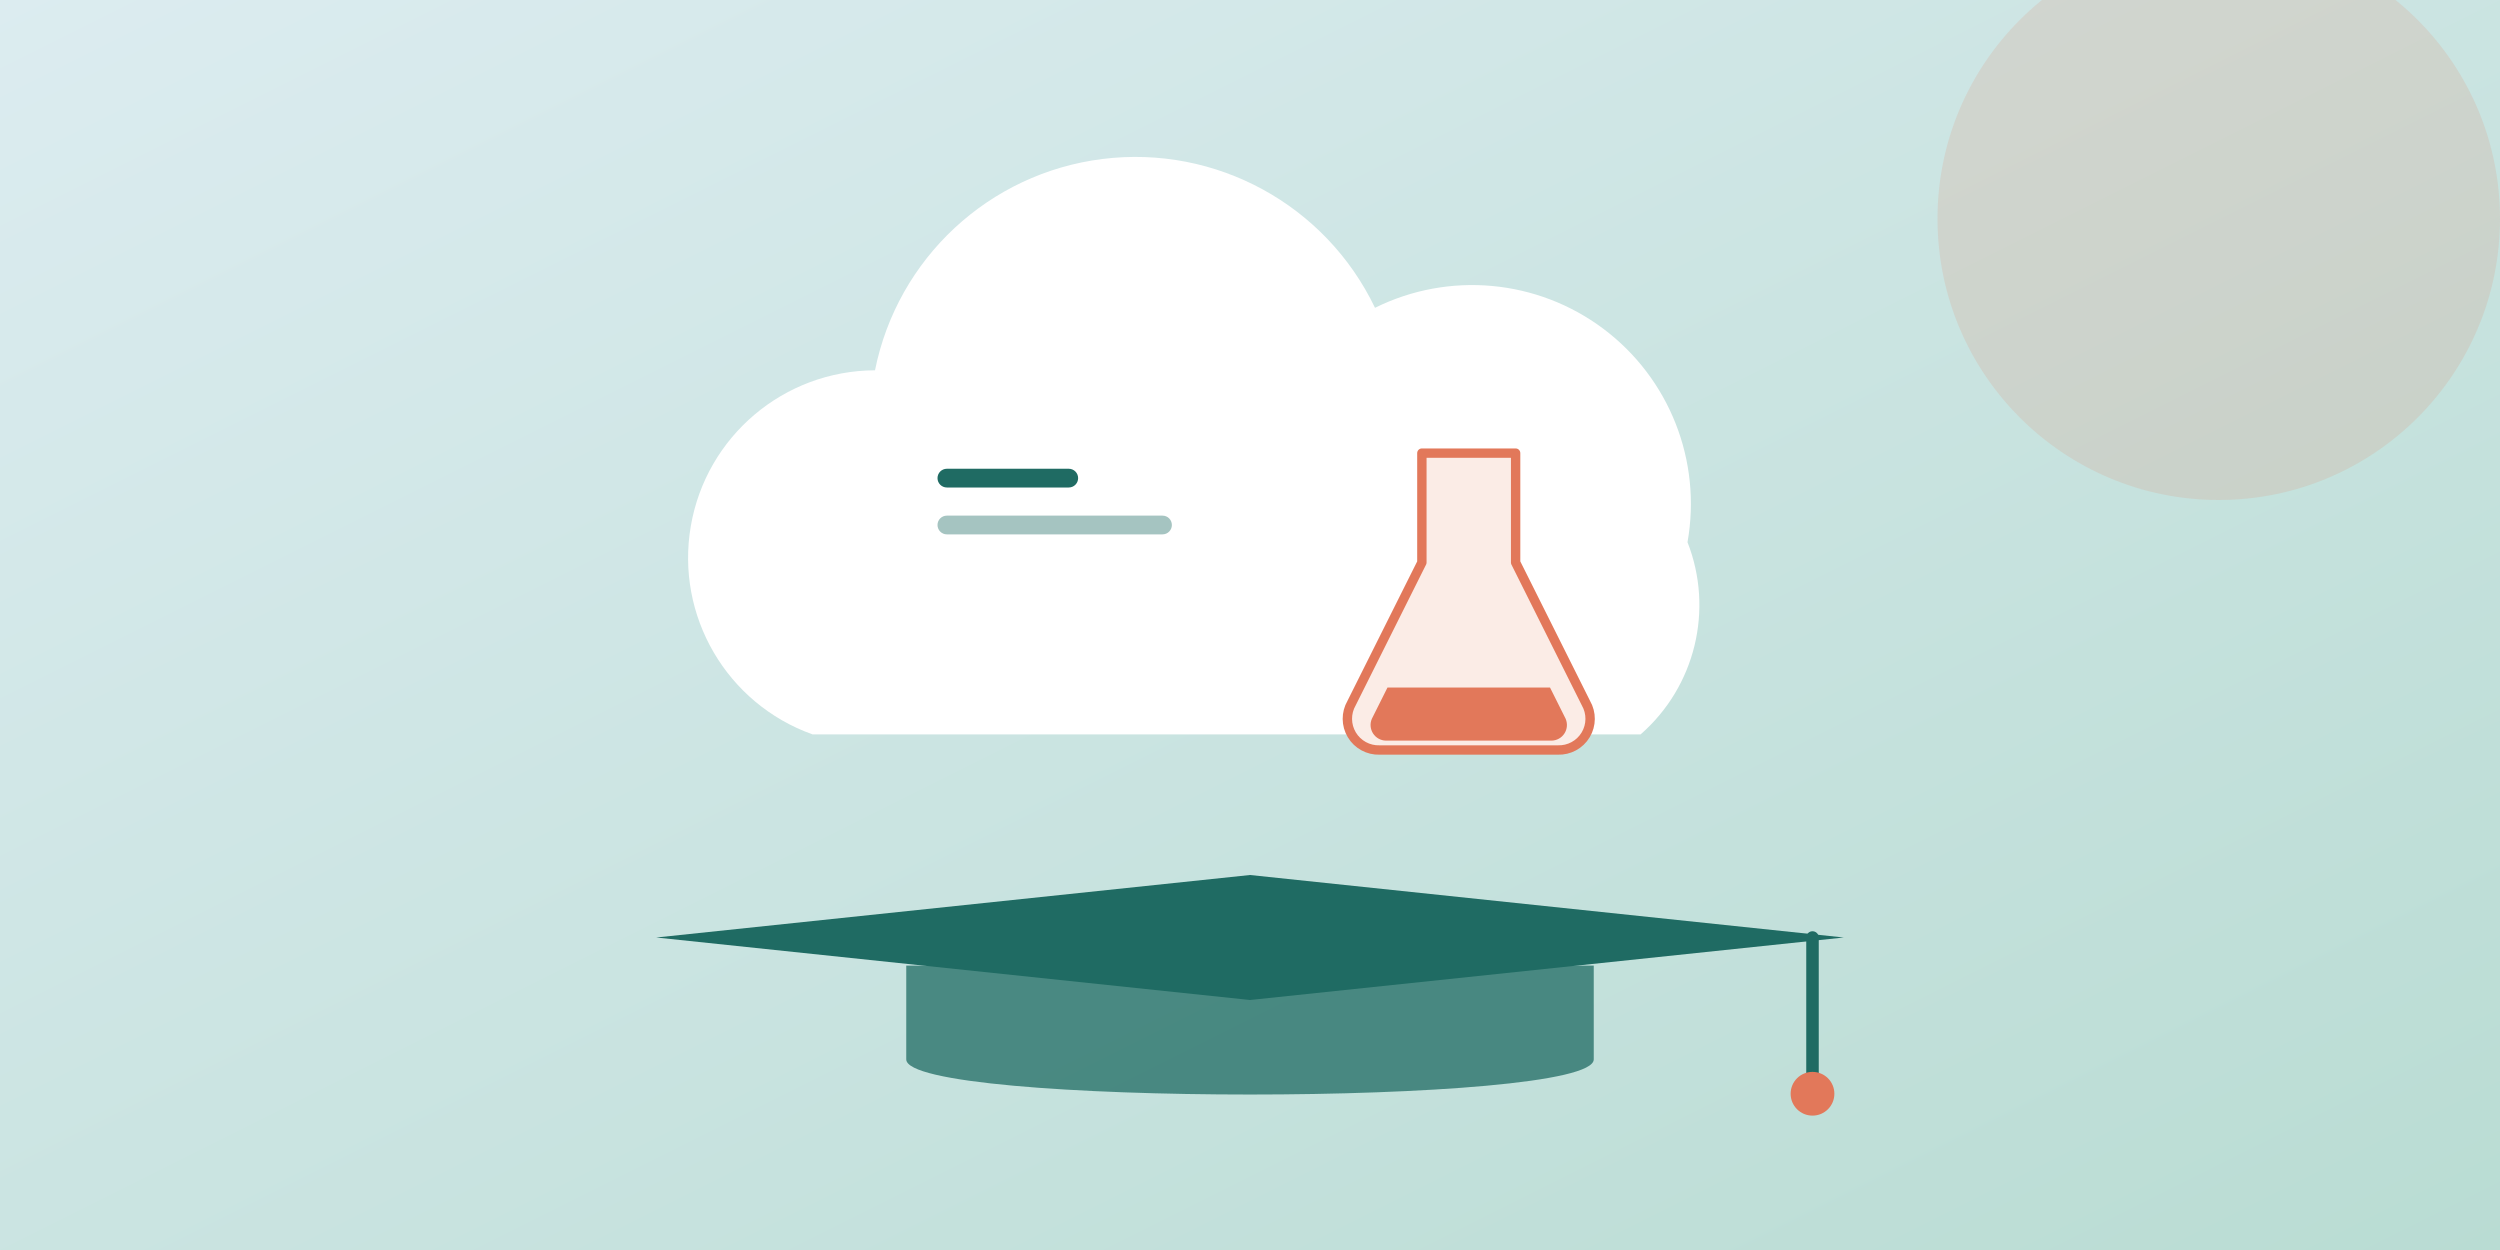
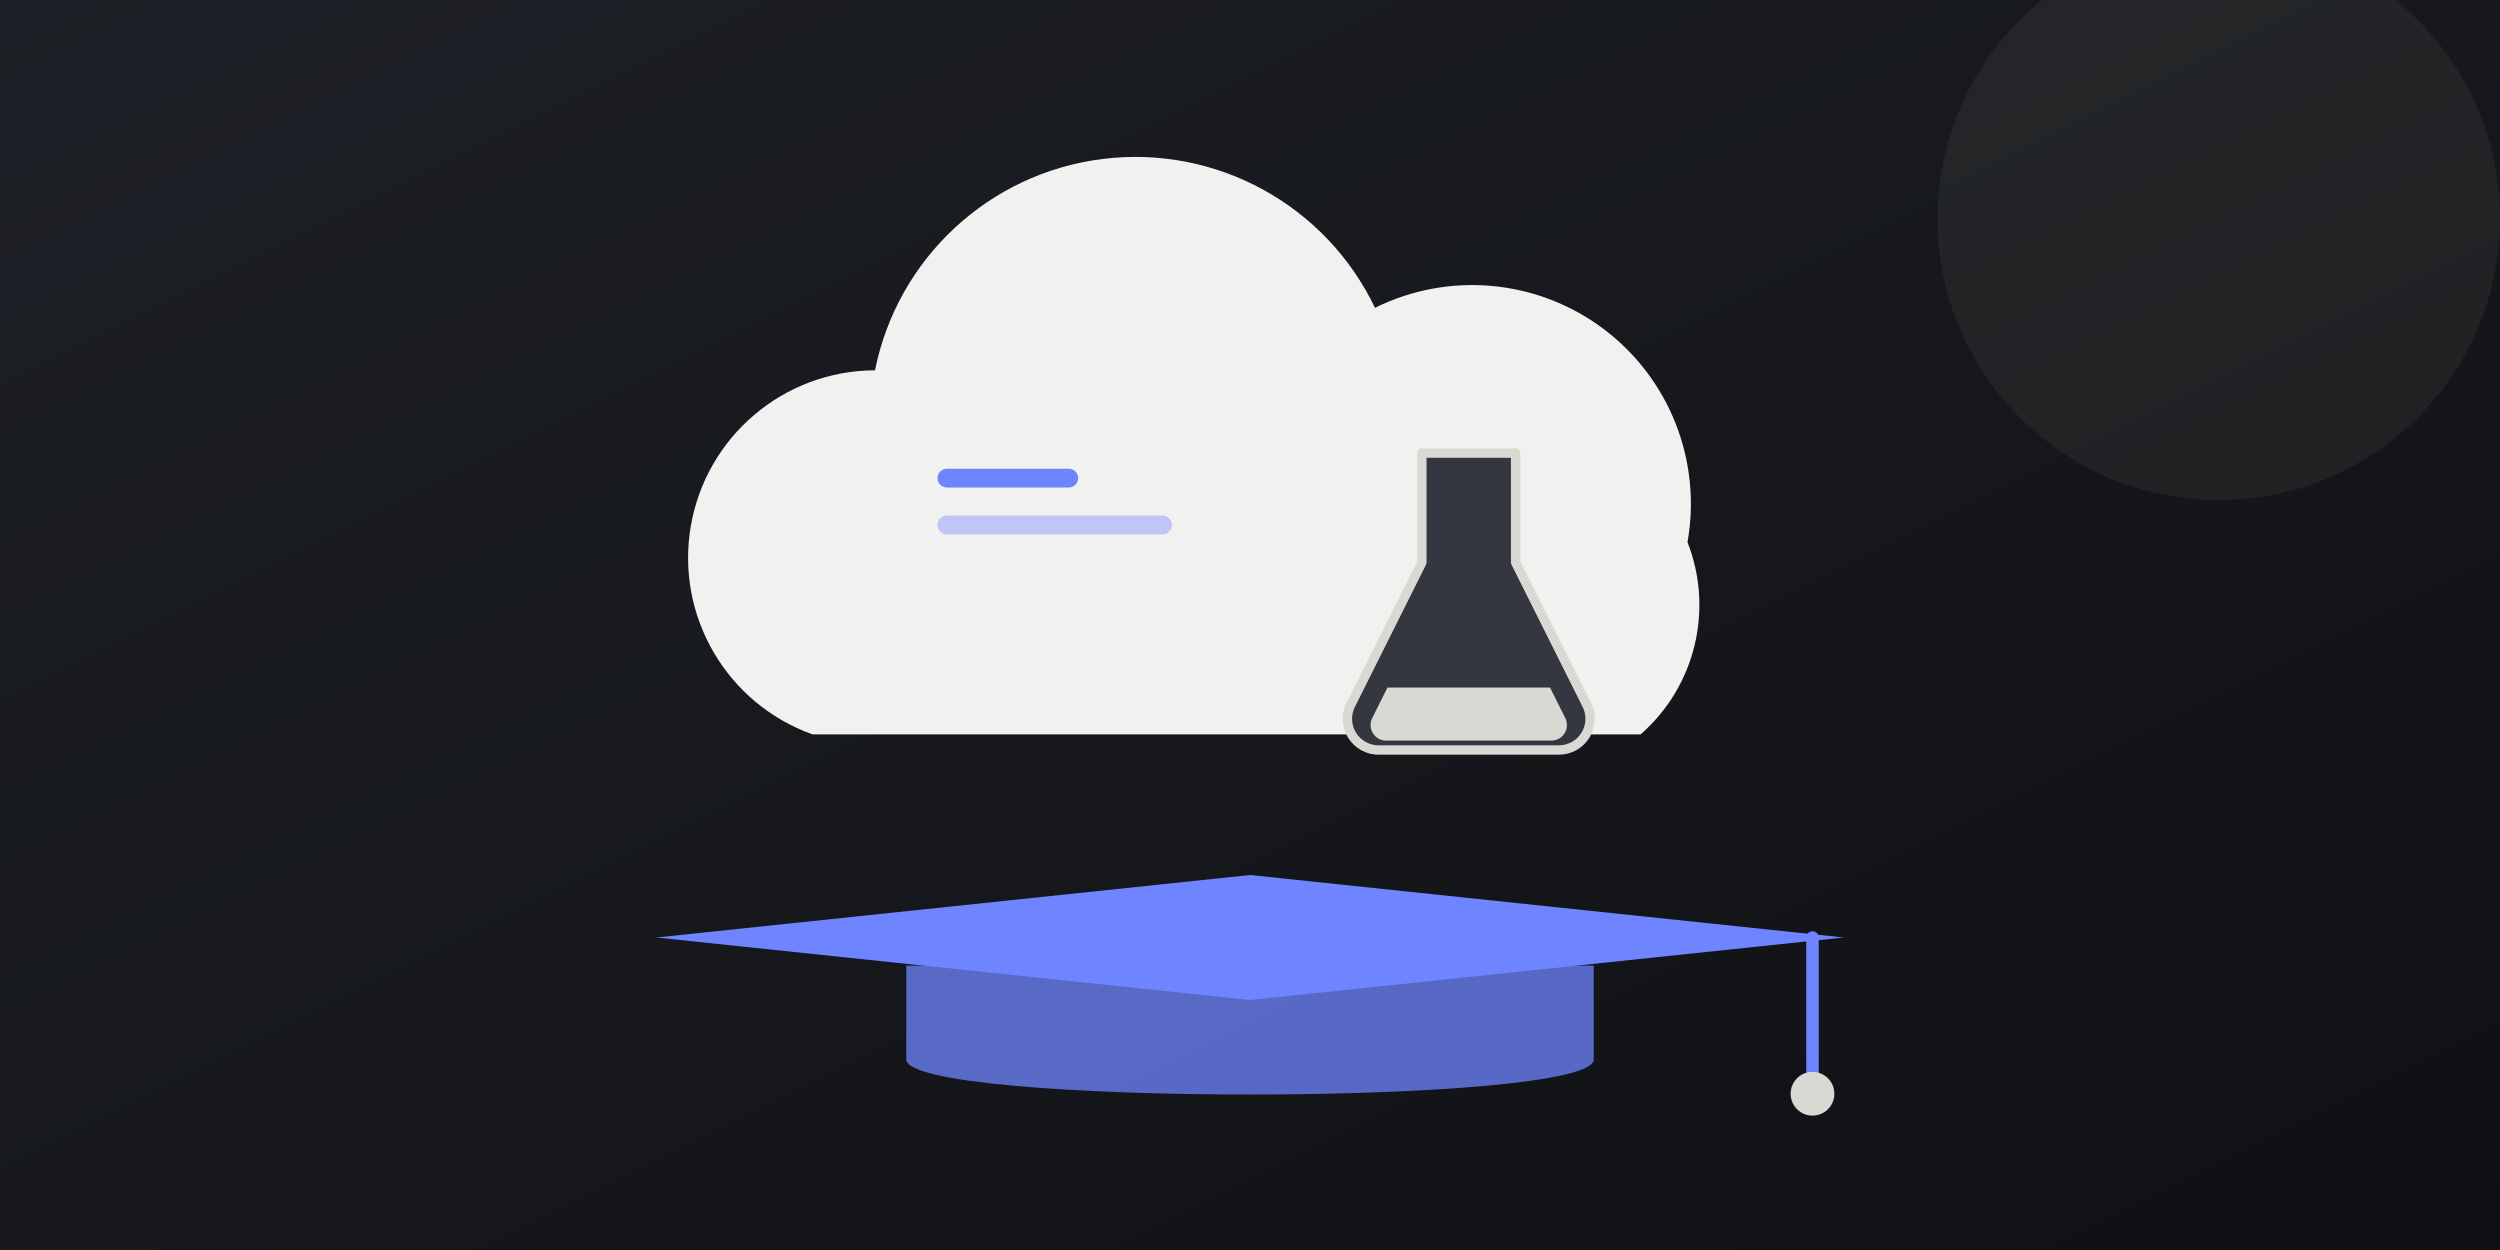
<svg xmlns="http://www.w3.org/2000/svg" viewBox="0 0 1600 800">
  <defs>
    <linearGradient id="bg" x1="0" y1="0" x2="1" y2="1">
-       <stop offset="0" stop-color="#dcecf0" />
-       <stop offset="1" stop-color="#b9dcd3" />
+       <stop offset="0" stop-color="#1d2026" />
+       <stop offset="1" stop-color="#0f1013" />
    </linearGradient>
  </defs>
  <rect width="1600" height="800" fill="url(#bg)" />
-   <circle cx="1420" cy="140" r="180" fill="#e2785a" opacity=".15" />
-   <path d="M520 470 a120 120 0 0 1 40 -233 a170 170 0 0 1 320 -40 a140 140 0 0 1 200 150 a110 110 0 0 1 -30 123z" fill="#ffffff" />
-   <g transform="translate(600 300)" fill="#1f6b63">
+   <circle cx="1420" cy="140" r="180" fill="#d9d9d4" opacity=".06" />
+   <path d="M520 470 a120 120 0 0 1 40 -233 a170 170 0 0 1 320 -40 a140 140 0 0 1 200 150 a110 110 0 0 1 -30 123z" fill="#f1f1ef" />
+   <g transform="translate(600 300)" fill="#6f84ff">
    <rect width="90" height="12" rx="6" />
    <rect y="30" width="150" height="12" rx="6" opacity=".4" />
  </g>
  <g transform="translate(880 290)">
-     <path d="M30 0 h60 v70 l45 90 a20 20 0 0 1 -18 30 h-114 a20 20 0 0 1 -18 -30 l45 -90z" fill="#fbece6" stroke="#e2785a" stroke-width="6" stroke-linejoin="round" />
-     <path d="M8 150 h104 l10 20 a10 10 0 0 1 -9 14 h-106 a10 10 0 0 1 -9 -14z" fill="#e2785a" />
+     <path d="M30 0 h60 v70 l45 90 a20 20 0 0 1 -18 30 h-114 a20 20 0 0 1 -18 -30 l45 -90z" fill="#34373f" stroke="#d9d9d4" stroke-width="6" stroke-linejoin="round" />
+     <path d="M8 150 h104 l10 20 a10 10 0 0 1 -9 14 h-106 a10 10 0 0 1 -9 -14z" fill="#d9d9d4" />
  </g>
  <g transform="translate(420 560)">
-     <path d="M0 40 L380 0 L760 40 L380 80z" fill="#1f6b63" />
-     <path d="M160 58 v60 c0 30 440 30 440 0 v-60" fill="#1f6b63" opacity=".75" />
-     <line x1="740" y1="40" x2="740" y2="130" stroke="#1f6b63" stroke-width="8" stroke-linecap="round" />
-     <circle cx="740" cy="140" r="14" fill="#e2785a" />
+     <path d="M0 40 L380 0 L760 40 L380 80z" fill="#6f84ff" />
+     <path d="M160 58 v60 c0 30 440 30 440 0 v-60" fill="#6f84ff" opacity=".75" />
+     <line x1="740" y1="40" x2="740" y2="130" stroke="#6f84ff" stroke-width="8" stroke-linecap="round" />
+     <circle cx="740" cy="140" r="14" fill="#d9d9d4" />
  </g>
</svg>
